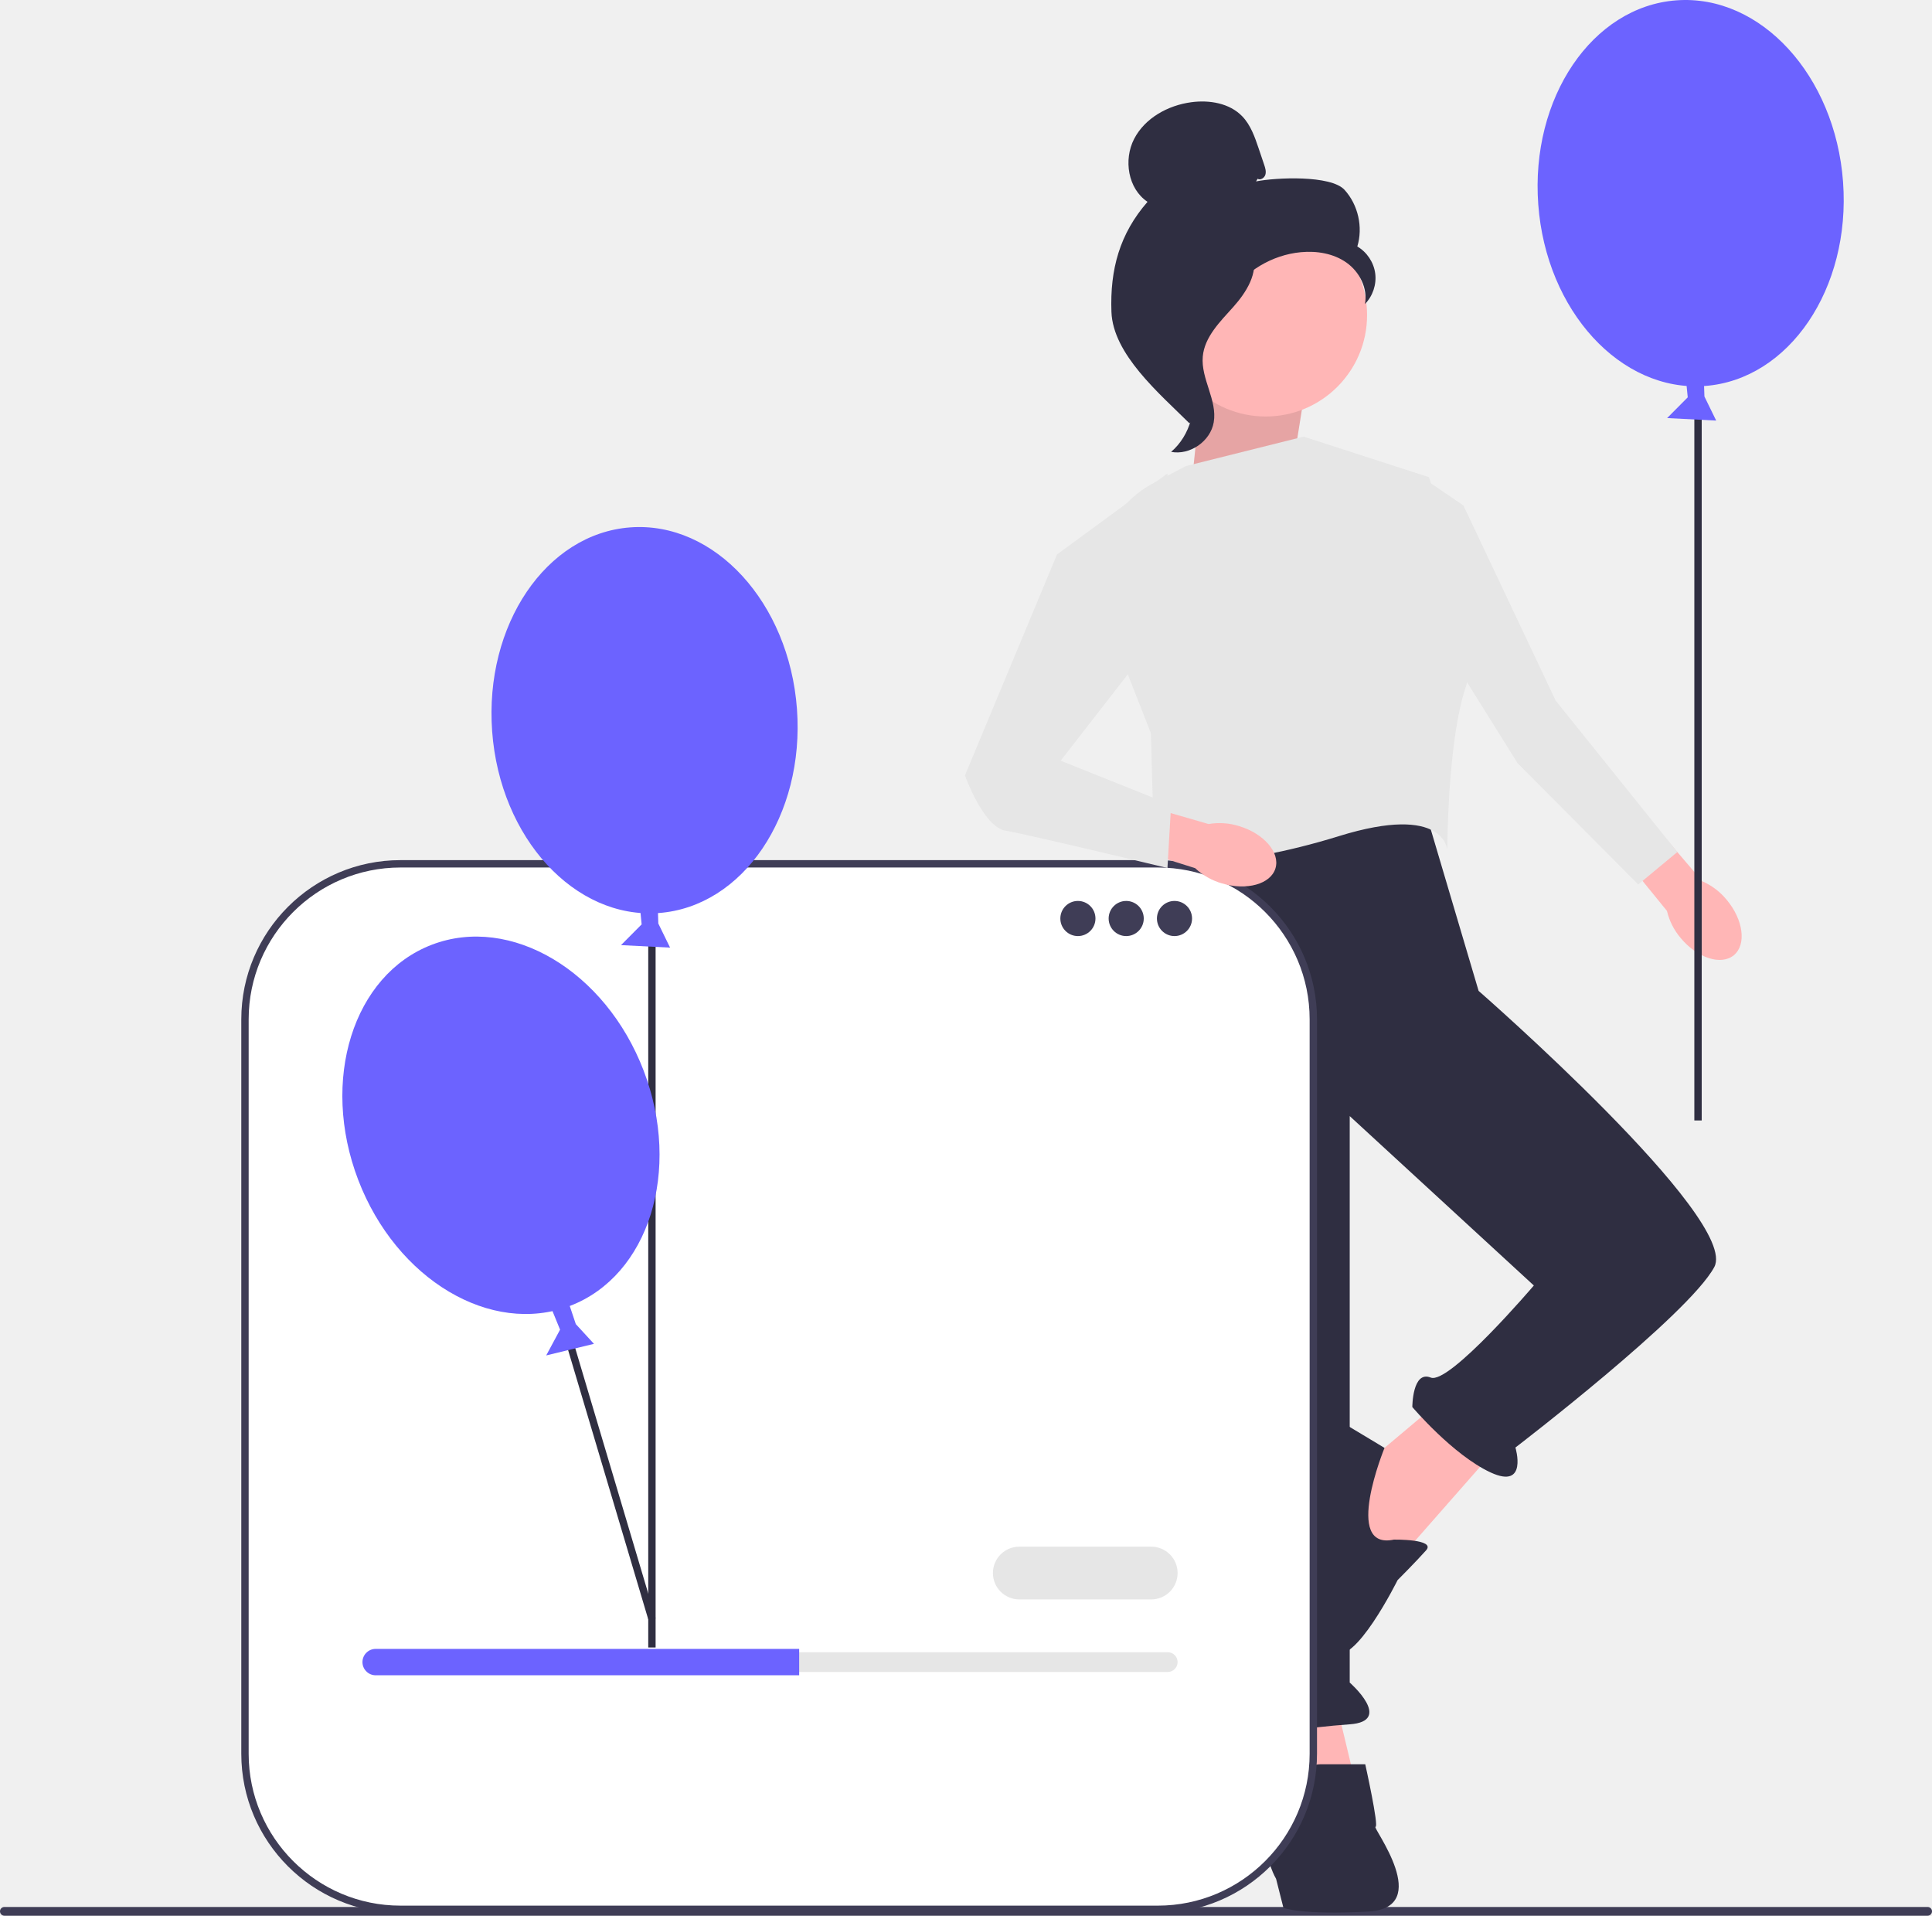
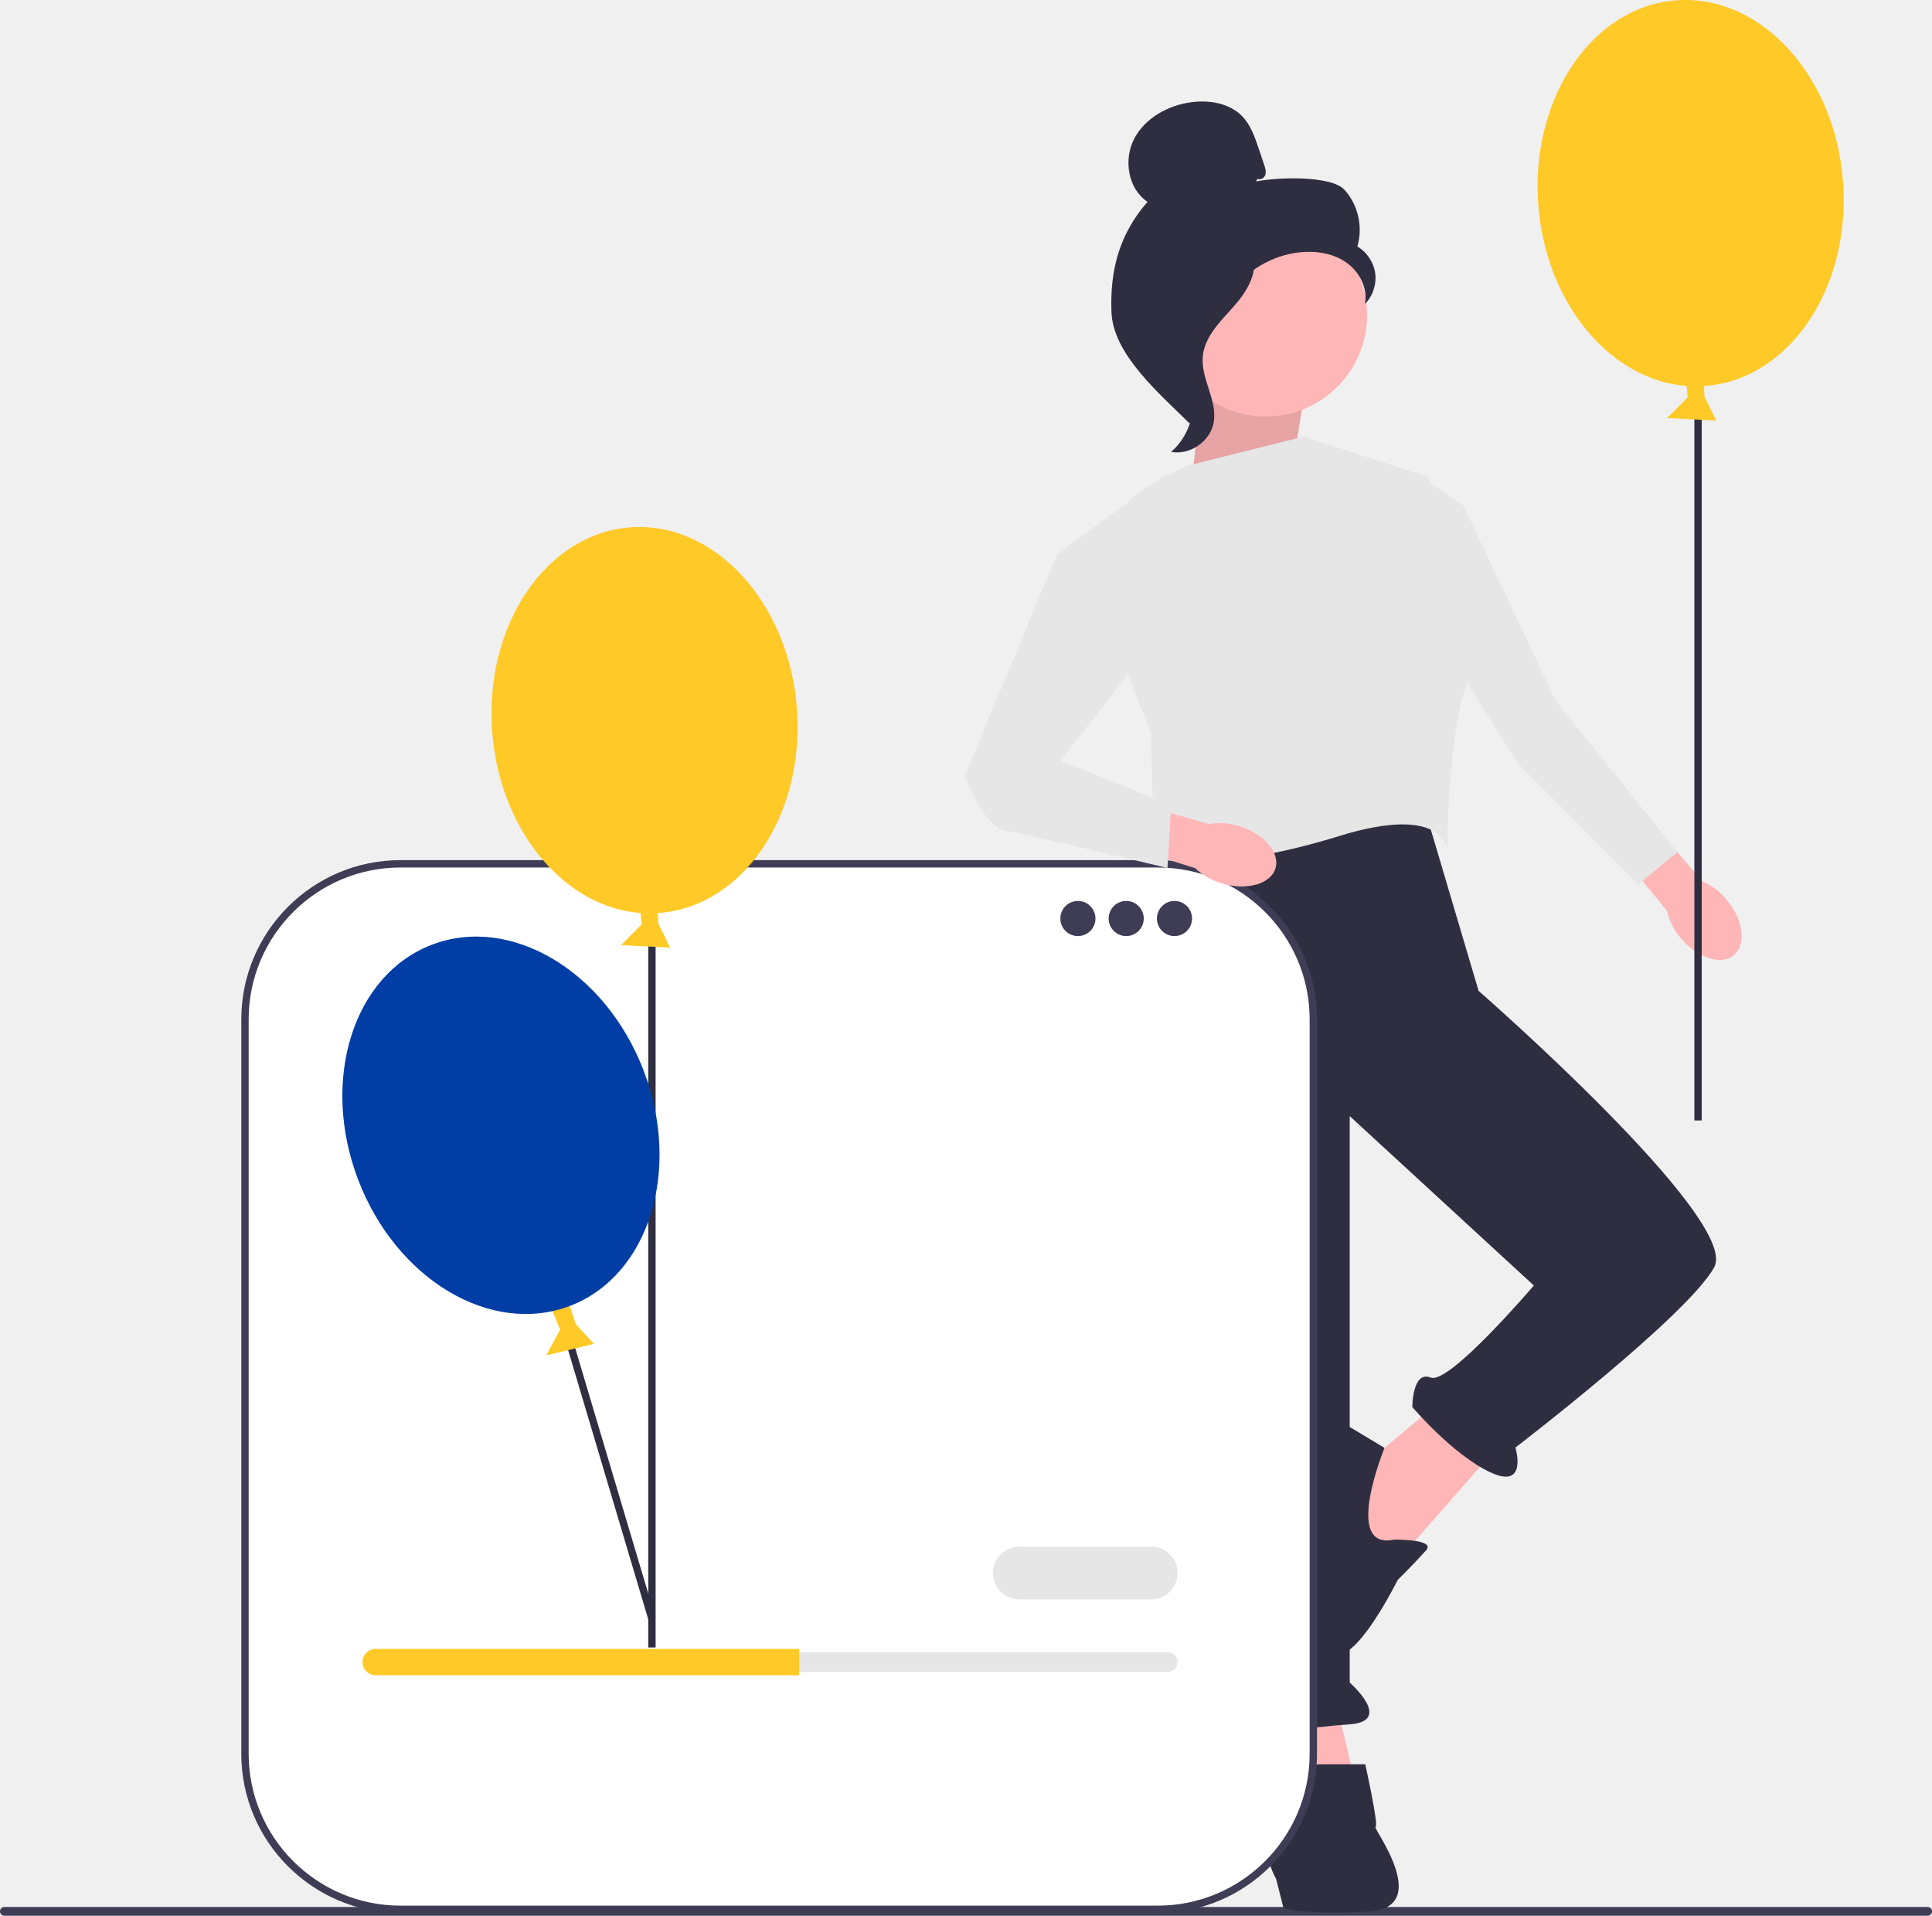
<svg xmlns="http://www.w3.org/2000/svg" width="524.67" height="520.188" viewBox="0 0 524.67 520.188">
  <path d="M524.67,518.998c0,.66-.53,1.19-1.19,1.19H1.19c-.66,0-1.19-.53-1.19-1.19s.53-1.19,1.19-1.19H523.48c.66,0,1.19,.53,1.19,1.19Z" fill="#3f3d56" />
  <polygon points="362.542 461.059 368.542 486.059 350.542 491.059 346.542 464.059 362.542 461.059" fill="#ffb6b6" />
  <polygon points="391.542 380.059 372.542 396.059 360.542 415.059 377.542 426.059 406.542 393.059 391.542 380.059" fill="#ffb6b6" />
  <path d="M385.542,215.059l16,54s71,62,64,75c-7,13-54,49-54,49,0,0,3.488,11.512-6.756,6.756-10.244-4.756-21.244-17.756-21.244-17.756,0,0,0-10,5-8,5,2,28-25,28-25l-50-46v153.815s12,10.492,0,11.339c-12,.846-23,2.846-23,2.846,0,0-14-5-9-10l-15-82-11-100,8-52,69-12Z" fill="#2f2e41" />
  <path d="M353.542,483.059s1-4,5-4h12.217s3.783,17,2.783,17,16,22-2,23c-18,1-23-1-23-1l-2-7.894s-3-5.106-2-9.106,9-18,9-18Z" fill="#2f2e41" />
  <path d="M378.542,418.059s11.486-.181,8.743,2.909c-2.743,3.091-7.743,8.091-7.743,8.091,0,0-11.894,24-17.447,19.5-5.553-4.5-14.553-54.5-11.553-60.5s7-6,7-6l18.449,11.096s-11.449,27.904,2.551,24.904Z" fill="#2f2e41" />
  <polygon points="350.542 130.059 354.542 105.059 327.542 94.059 323.542 132.059 350.542 130.059" fill="#ffb6b6" />
  <polygon points="350.542 130.059 354.542 105.059 327.542 94.059 323.542 132.059 350.542 130.059" opacity=".1" />
  <path d="M322.042,126.559l32-8,34,11s15,42,10,57c-5,15-5,44.299-5,44.299,0,0-.5-12.799-29.5-3.799-29,9-50,8-50,8l-1-36-12.562-31.977c-5.369-13.668,.418-29.186,13.426-35.999l8.636-4.524Z" fill="#e6e6e6" />
  <g>
    <path id="uuid-1b03a630-7e31-41b5-b302-96493ff31189-11" d="M468.936,244.361c4.515,5.41,5.384,12.124,1.941,14.997-3.443,2.873-9.894,.816-14.41-4.596-1.834-2.137-3.129-4.682-3.777-7.423l-18.842-23.162,9.178-7.428,19.281,22.565c2.581,1.128,4.854,2.859,6.629,5.046Z" fill="#ffb6b6" />
    <polygon points="386.589 129.878 380.031 155.854 412.128 207.233 444.894 240.164 455.514 231.353 422.469 190.237 397.421 137.259 386.589 129.878" fill="#e6e6e6" />
  </g>
  <g>
-     <ellipse cx="459.129" cy="52.448" rx="41.5" ry="52.5" transform="translate(-2.61679 33.98) rotate(-4.22648)" fill="#6c63ff" />
+     <ellipse cx="459.129" cy="52.448" rx="41.5" ry="52.5" transform="translate(-2.61679 33.98) rotate(-4.22648)" fill="#FFC928" />
    <rect x="460.129" y="104.805" width="2" height="199.438" fill="#2f2e41" />
-     <polygon points="462.626 100.594 462.866 107.661 466.06 114.203 452.736 113.523 458.336 107.89 457.703 101.469 462.626 100.594" fill="#6c63ff" />
+     <polygon points="462.626 100.594 462.866 107.661 466.06 114.203 452.736 113.523 458.336 107.89 457.703 101.469 462.626 100.594" fill="#FFC928" />
  </g>
  <g>
    <circle cx="343.719" cy="85.562" r="27.534" fill="#ffb6b6" />
    <path d="M341.521,48.545c.797,.465,1.864-.239,2.119-1.125s-.042-1.828-.337-2.702l-1.486-4.4c-1.054-3.121-2.172-6.35-4.454-8.726-3.444-3.585-8.918-4.497-13.845-3.836-6.327,.848-12.571,4.275-15.513,9.941-2.942,5.666-1.69,13.572,3.627,17.106-7.577,8.684-10.218,18.362-9.801,29.88,.417,11.517,12.968,22.117,21.153,30.23,1.828-1.108,3.49-6.301,2.484-8.187s.435-4.072-.81-5.809-2.286,1.029-1.028-.699c.794-1.09-2.305-3.598-1.125-4.251,5.71-3.156,7.609-10.273,11.195-15.723,4.325-6.574,11.728-11.025,19.562-11.764,4.316-.407,8.874,.33,12.411,2.835,3.537,2.505,5.827,6.983,5.007,11.239,2.124-2.157,3.182-5.318,2.783-8.319-.399-3.001-2.245-5.776-4.859-7.303,1.589-5.256,.228-11.302-3.461-15.37s-18.654-3.375-24.04-2.304" fill="#2f2e41" />
    <path d="M340.685,68.641c-7.133,.77-12.284,6.949-16.633,12.656-2.507,3.289-5.133,6.921-5.07,11.056,.064,4.181,2.859,7.766,4.195,11.728,2.183,6.476,.055,14.181-5.142,18.618,5.136,.975,10.688-2.876,11.574-8.028,1.032-5.997-3.514-11.786-2.976-17.847,.474-5.34,4.683-9.45,8.26-13.443,3.578-3.993,6.938-9.291,5.292-14.394" fill="#2f2e41" />
  </g>
  <path d="M314.426,234.558H108.758c-23.323,0-42.23,18.907-42.23,42.23v199.433c0,23.323,18.907,42.23,42.23,42.23h205.669c23.323,0,42.23-18.907,42.23-42.23v-199.433c0-23.323-18.907-42.23-42.23-42.23Z" fill="#fff" />
  <path d="M314.426,519.45H108.758c-23.837,0-43.23-19.393-43.23-43.229v-199.433c0-23.837,19.393-43.23,43.23-43.23h205.669c23.837,0,43.23,19.393,43.23,43.23v199.433c0,23.837-19.393,43.229-43.23,43.229ZM108.758,235.558c-22.734,0-41.23,18.496-41.23,41.23v199.433c0,22.734,18.496,41.229,41.23,41.229h205.669c22.734,0,41.23-18.495,41.23-41.229v-199.433c0-22.734-18.496-41.23-41.23-41.23H108.758Z" fill="#3f3d56" />
  <circle cx="292.725" cy="249.408" r="4.769" fill="#3f3d56" />
  <circle cx="305.84" cy="249.408" r="4.769" fill="#3f3d56" />
  <circle cx="318.955" cy="249.408" r="4.769" fill="#3f3d56" />
  <path d="M102.015,448.631c-1.482,0-2.687,1.205-2.687,2.687,0,.722,.279,1.391,.785,1.884,.511,.523,1.18,.803,1.901,.803h215.098c1.482,0,2.687-1.205,2.687-2.687,0-.722-.279-1.391-.785-1.884-.511-.523-1.18-.803-1.901-.803H102.015Z" fill="#e6e6e6" />
-   <path d="M217.03,447.735v7.165H102.015c-.985,0-1.881-.394-2.526-1.057-.663-.645-1.057-1.54-1.057-2.526,0-1.97,1.612-3.583,3.583-3.583h115.014Z" fill="#6c63ff" />
+   <path d="M217.03,447.735v7.165H102.015c-.985,0-1.881-.394-2.526-1.057-.663-.645-1.057-1.54-1.057-2.526,0-1.97,1.612-3.583,3.583-3.583h115.014Z" fill="#FFC928" />
  <path d="M312.636,434.301h-35.826c-3.951,0-7.165-3.213-7.165-7.165s3.214-7.165,7.165-7.165h35.826c3.951,0,7.165,3.213,7.165,7.165s-3.214,7.165-7.165,7.165Z" fill="#e6e6e6" />
  <g>
    <polyline points="178.044 439.422 153 355.274 151.083 355.844 176.039 439.696" fill="#2f2e41" />
-     <ellipse cx="175.042" cy="195.559" rx="41.5" ry="52.5" transform="translate(-13.93649 13.43225) rotate(-4.22648)" fill="#6c63ff" />
+     <ellipse cx="175.042" cy="195.559" rx="41.5" ry="52.5" transform="translate(-13.93649 13.43225) rotate(-4.22648)" fill="#FFC928" />
    <rect x="176.042" y="247.916" width="2" height="199.438" fill="#2f2e41" />
-     <polygon points="154.126 352.836 156.371 359.541 161.298 364.901 148.333 368.049 152.095 361.052 149.657 355.078 154.126 352.836" fill="#6c63ff" />
-     <polygon points="178.54 243.705 178.78 250.772 181.973 257.314 168.649 256.634 174.25 251.001 173.617 244.579 178.54 243.705" fill="#6c63ff" />
-     <ellipse cx="136.042" cy="305.559" rx="41.5" ry="52.5" transform="translate(-100.1934 68.77521) rotate(-20.93384)" fill="#6c63ff" />
+     <polygon points="154.126 352.836 156.371 359.541 161.298 364.901 148.333 368.049 152.095 361.052 149.657 355.078 154.126 352.836" fill="#FFC928" />
+     <polygon points="178.54 243.705 178.78 250.772 181.973 257.314 168.649 256.634 174.25 251.001 173.617 244.579 178.54 243.705" fill="#FFC928" />
+     <ellipse cx="136.042" cy="305.559" rx="41.5" ry="52.5" transform="translate(-100.1934 68.77521) rotate(-20.93384)" fill="#003DA5" />
  </g>
  <path id="uuid-b40723c2-846b-43d4-8d7a-d7be28bdc184-12" d="M336.509,224.322c6.746,2.037,11.163,7.168,9.866,11.461-1.297,4.293-7.816,6.121-14.564,4.082-2.707-.777-5.188-2.191-7.236-4.124l-28.473-8.99,3.584-11.25,28.511,8.251c2.776-.476,5.626-.281,8.312,.571Z" fill="#ffb6b6" />
  <path d="M287.042,150.559l30-22-1,42-28,36,30,12-1,17.134s-38-9.134-44-10.134-11-15-11-15l25-60Z" fill="#e6e6e6" />
</svg>
